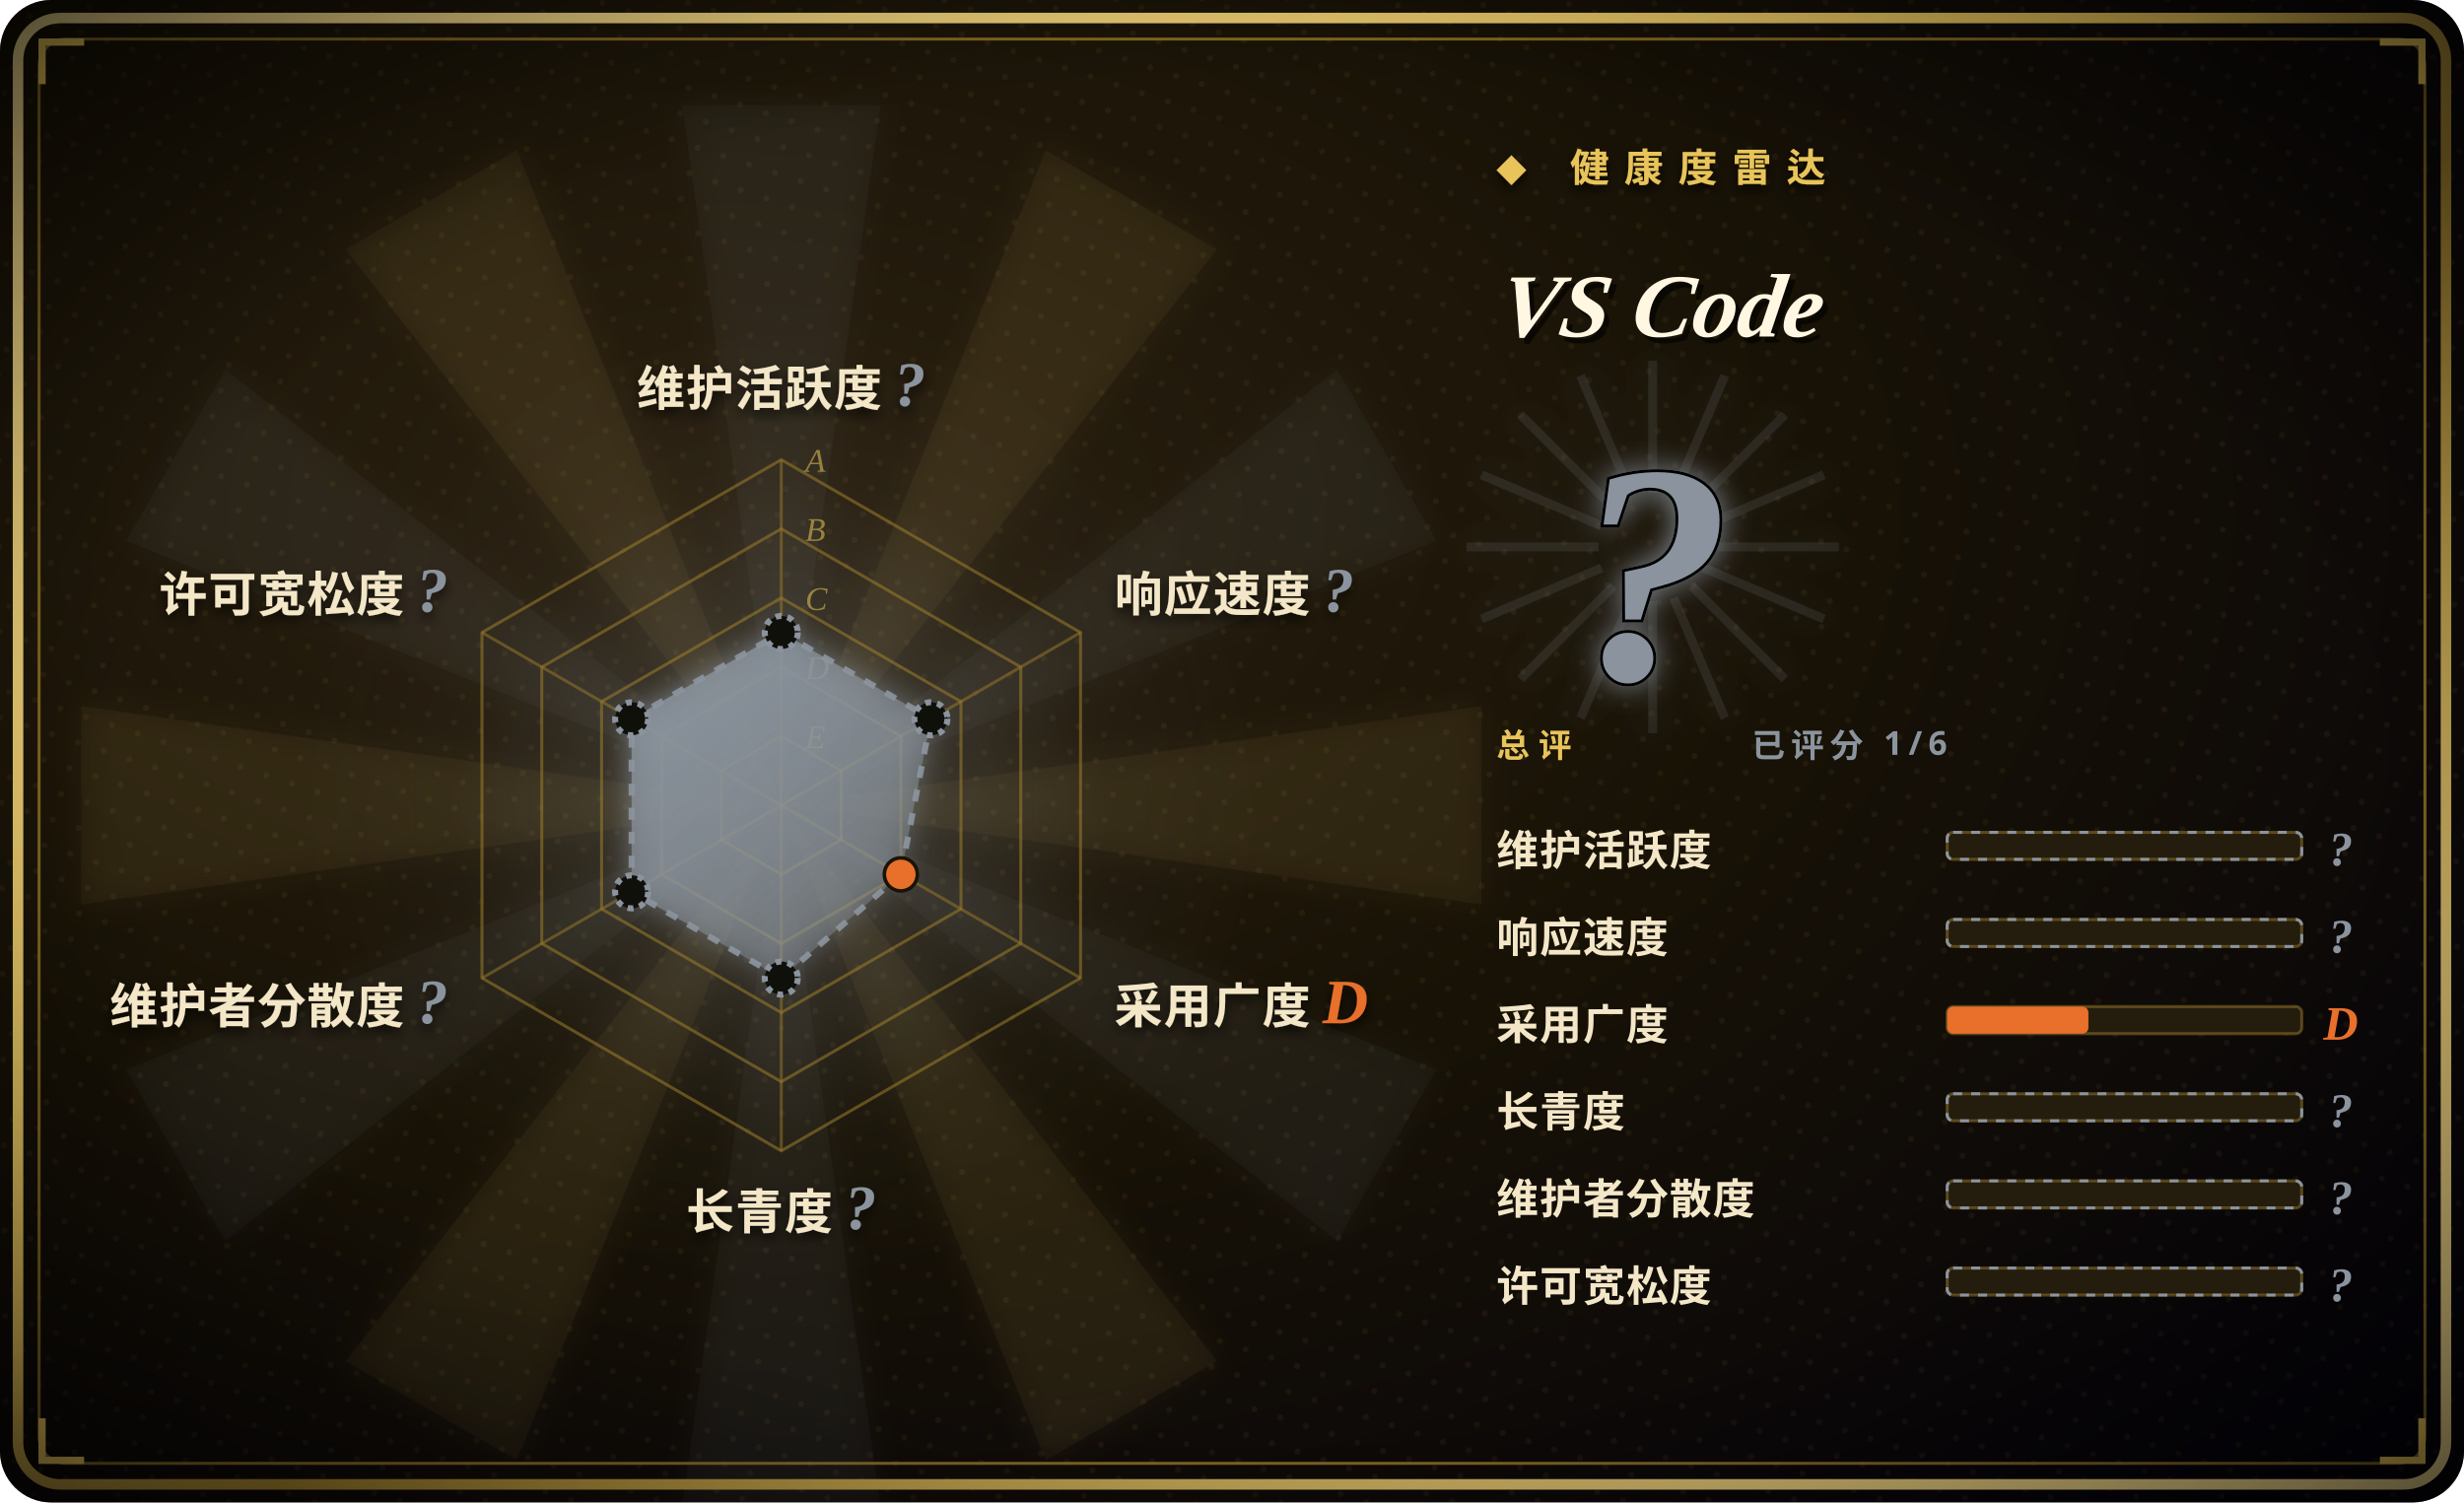
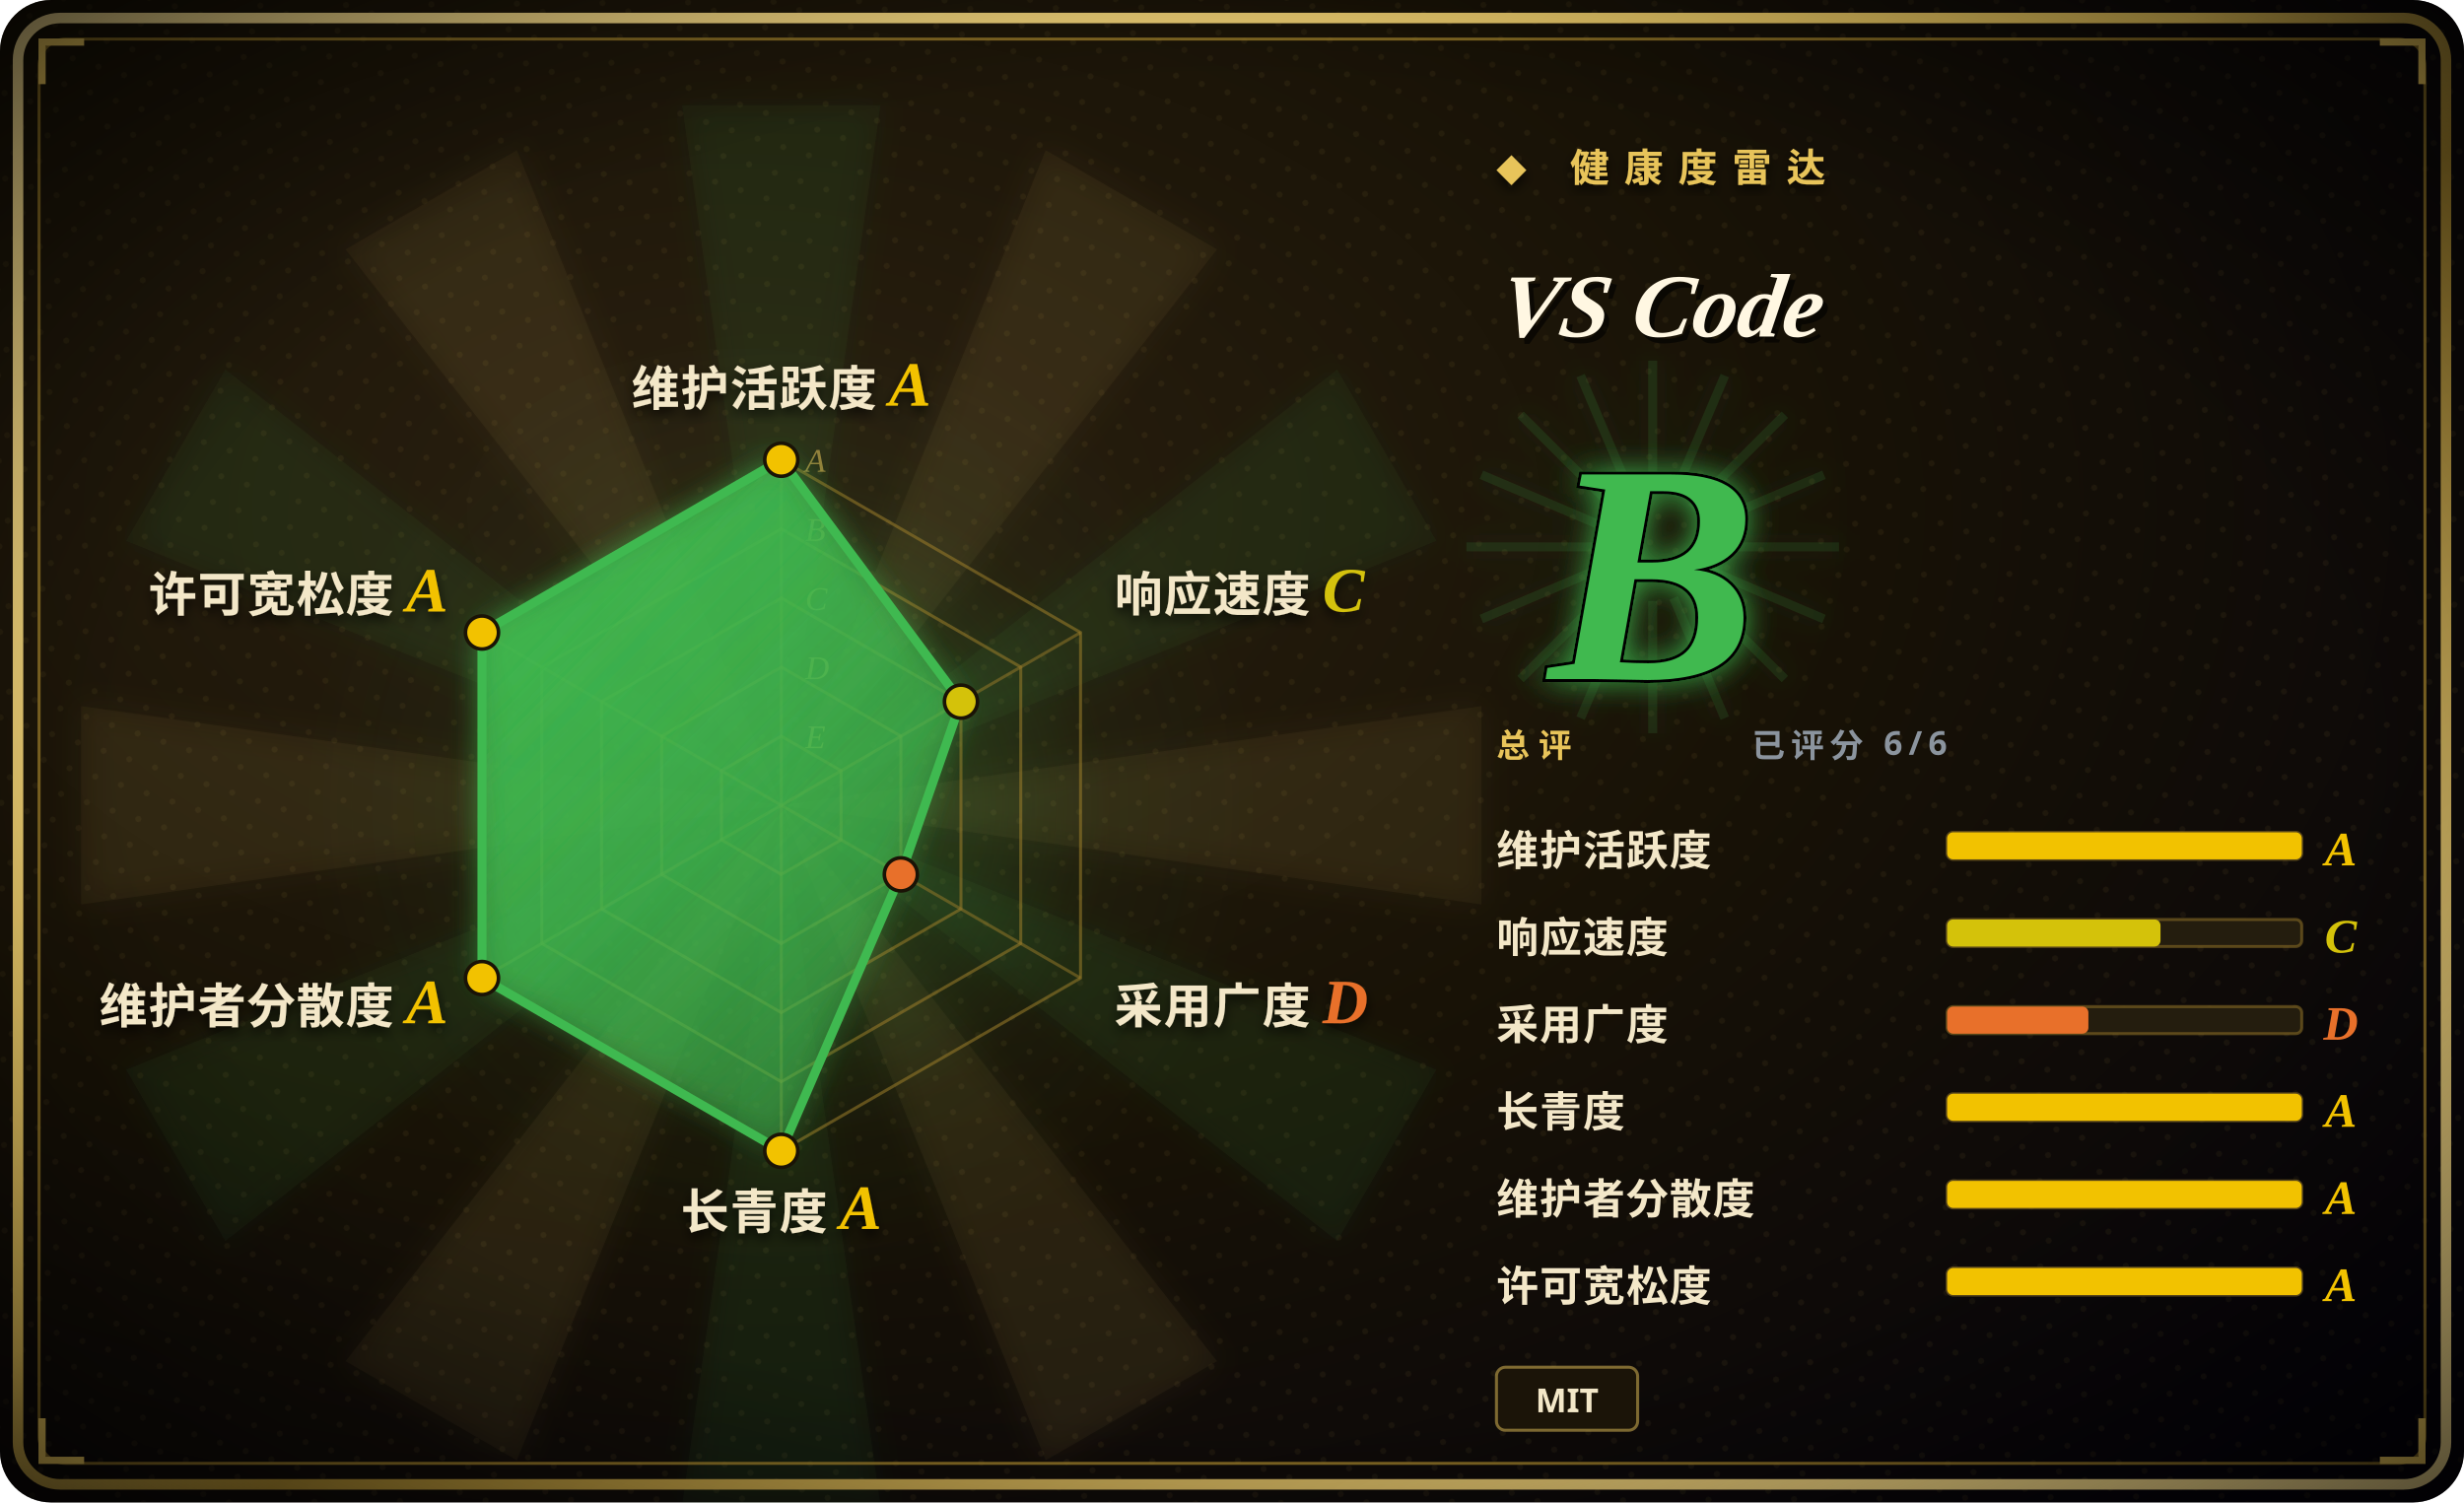
<svg xmlns="http://www.w3.org/2000/svg" width="820" height="500" viewBox="0 0 820 500">
  <defs>
    <radialGradient id="bg" cx="30%" cy="34%" r="90%">
      <stop offset="0%" stop-color="#2a2010" />
      <stop offset="48%" stop-color="#181206" />
      <stop offset="100%" stop-color="#05030a" />
    </radialGradient>
    <radialGradient id="vig" cx="50%" cy="50%" r="72%">
      <stop offset="62%" stop-color="#000000" stop-opacity="0" />
      <stop offset="100%" stop-color="#000000" stop-opacity="0.72" />
    </radialGradient>
    <linearGradient id="frame" x1="0" y1="0" x2="1" y2="1">
      <stop offset="0%" stop-color="#f6dd92" />
      <stop offset="45%" stop-color="#E8C45A" />
      <stop offset="55%" stop-color="#9c7d2a" />
      <stop offset="100%" stop-color="#f6dd92" />
    </linearGradient>
    <linearGradient id="poly" x1="0" y1="0" x2="0.7" y2="1">
-       <stop offset="0%" stop-color="#8B949E" stop-opacity="0.92" />
-       <stop offset="100%" stop-color="#8B949E" stop-opacity="0.34" />
+       <stop offset="0%" stop-color="#3FB950" stop-opacity="0.92" />
+       <stop offset="100%" stop-color="#3FB950" stop-opacity="0.34" />
    </linearGradient>
    <radialGradient id="halo" cx="50%" cy="50%" r="50%">
-       <stop offset="0%" stop-color="#8B949E" stop-opacity="0.34" />
-       <stop offset="68%" stop-color="#8B949E" stop-opacity="0.04" />
-       <stop offset="100%" stop-color="#8B949E" stop-opacity="0" />
+       <stop offset="0%" stop-color="#3FB950" stop-opacity="0.34" />
+       <stop offset="68%" stop-color="#3FB950" stop-opacity="0.04" />
+       <stop offset="100%" stop-color="#3FB950" stop-opacity="0" />
    </radialGradient>
    <filter id="glow" x="-60%" y="-60%" width="220%" height="220%">
      <feGaussianBlur stdDeviation="5" result="b" />
      <feMerge>
        <feMergeNode in="b" />
        <feMergeNode in="SourceGraphic" />
      </feMerge>
    </filter>
    <filter id="soft" x="-30%" y="-30%" width="160%" height="160%">
      <feDropShadow dx="0" dy="2" stdDeviation="2" flood-color="#000" flood-opacity="0.7" />
    </filter>
    <pattern id="halftone" width="9" height="9" patternUnits="userSpaceOnUse" patternTransform="rotate(18)">
      <circle cx="2" cy="2" r="1" fill="#E8C45A" fill-opacity="0.06" />
    </pattern>
  </defs>
  <rect width="820" height="500" rx="17" fill="url(#bg)" />
  <rect width="820" height="500" rx="17" fill="url(#halftone)" />
  <g opacity="0.5" filter="url(#glow)">
    <path d="M260,268 L493,235 L493,301 Z" fill="#E8C45A" fill-opacity="0.10" />
-     <path d="M260,268 L478,356 L445,413 Z" fill="#8B949E" fill-opacity="0.10" />
+     <path d="M260,268 L478,356 L445,413 Z" fill="#3FB950" fill-opacity="0.10" />
    <path d="M260,268 L405,453 L348,486 Z" fill="#E8C45A" fill-opacity="0.10" />
-     <path d="M260,268 L293,501 L227,501 Z" fill="#8B949E" fill-opacity="0.10" />
+     <path d="M260,268 L293,501 L227,501 Z" fill="#3FB950" fill-opacity="0.10" />
    <path d="M260,268 L172,486 L115,453 Z" fill="#E8C45A" fill-opacity="0.10" />
-     <path d="M260,268 L75,413 L42,356 Z" fill="#8B949E" fill-opacity="0.10" />
+     <path d="M260,268 L75,413 L42,356 Z" fill="#3FB950" fill-opacity="0.10" />
    <path d="M260,268 L27,301 L27,235 Z" fill="#E8C45A" fill-opacity="0.10" />
-     <path d="M260,268 L42,180 L75,123 Z" fill="#8B949E" fill-opacity="0.10" />
+     <path d="M260,268 L42,180 L75,123 Z" fill="#3FB950" fill-opacity="0.10" />
    <path d="M260,268 L115,83 L172,50 Z" fill="#E8C45A" fill-opacity="0.10" />
-     <path d="M260,268 L227,35 L293,35 Z" fill="#8B949E" fill-opacity="0.10" />
+     <path d="M260,268 L227,35 L293,35 Z" fill="#3FB950" fill-opacity="0.10" />
    <path d="M260,268 L348,50 L405,83 Z" fill="#E8C45A" fill-opacity="0.10" />
-     <path d="M260,268 L445,123 L478,180 Z" fill="#8B949E" fill-opacity="0.10" />
+     <path d="M260,268 L445,123 L478,180 Z" fill="#3FB950" fill-opacity="0.10" />
  </g>
  <circle cx="260" cy="268" r="161" fill="url(#halo)" />
  <rect x="6" y="6" width="808" height="488" rx="14" fill="none" stroke="url(#frame)" stroke-width="3.5" />
  <rect x="13" y="13" width="794" height="474" rx="9" fill="none" stroke="#9c7d2a" stroke-width="1" stroke-opacity="0.8" />
  <path d="M14,28 L14,14 L28,14" fill="none" stroke="#E8C45A" stroke-width="2.4" />
  <path d="M806,28 L806,14 L792,14" fill="none" stroke="#E8C45A" stroke-width="2.4" />
  <path d="M14,472 L14,486 L28,486" fill="none" stroke="#E8C45A" stroke-width="2.4" />
  <path d="M806,472 L806,486 L792,486" fill="none" stroke="#E8C45A" stroke-width="2.4" />
  <rect width="820" height="500" rx="17" fill="url(#vig)" />
  <polygon points="260.0,153.0 359.6,210.5 359.6,325.5 260.0,383.0 160.4,325.5 160.4,210.5" fill="none" stroke="#9c7d2a" stroke-opacity="0.55" stroke-width="1" />
  <polygon points="260.0,176.0 339.7,222.0 339.7,314.0 260.0,360.0 180.3,314.0 180.3,222.0" fill="none" stroke="#9c7d2a" stroke-opacity="0.55" stroke-width="1" />
  <polygon points="260.0,199.0 319.8,233.5 319.8,302.5 260.0,337.0 200.2,302.5 200.2,233.5" fill="none" stroke="#9c7d2a" stroke-opacity="0.55" stroke-width="1" />
  <polygon points="260.0,222.0 299.8,245.0 299.8,291.0 260.0,314.0 220.2,291.0 220.2,245.0" fill="none" stroke="#9c7d2a" stroke-opacity="0.55" stroke-width="1" />
  <polygon points="260.0,245.0 279.9,256.5 279.9,279.5 260.0,291.0 240.1,279.5 240.1,256.5" fill="none" stroke="#9c7d2a" stroke-opacity="0.55" stroke-width="1" />
  <line x1="260" y1="268" x2="260.0" y2="153.0" stroke="#9c7d2a" stroke-opacity="0.5" stroke-width="1" />
  <line x1="260" y1="268" x2="359.6" y2="210.5" stroke="#9c7d2a" stroke-opacity="0.5" stroke-width="1" />
  <line x1="260" y1="268" x2="359.6" y2="325.5" stroke="#9c7d2a" stroke-opacity="0.5" stroke-width="1" />
  <line x1="260" y1="268" x2="260.0" y2="383.0" stroke="#9c7d2a" stroke-opacity="0.5" stroke-width="1" />
  <line x1="260" y1="268" x2="160.4" y2="325.5" stroke="#9c7d2a" stroke-opacity="0.5" stroke-width="1" />
  <line x1="260" y1="268" x2="160.4" y2="210.5" stroke="#9c7d2a" stroke-opacity="0.5" stroke-width="1" />
  <text x="268" y="157.0" font-size="11" font-style="italic" fill="#E8C45A" fill-opacity="0.55" font-family="'Georgia','Times New Roman',serif">A</text>
  <text x="268" y="180.0" font-size="11" font-style="italic" fill="#E8C45A" fill-opacity="0.55" font-family="'Georgia','Times New Roman',serif">B</text>
  <text x="268" y="203.0" font-size="11" font-style="italic" fill="#E8C45A" fill-opacity="0.55" font-family="'Georgia','Times New Roman',serif">C</text>
  <text x="268" y="226.0" font-size="11" font-style="italic" fill="#E8C45A" fill-opacity="0.55" font-family="'Georgia','Times New Roman',serif">D</text>
  <text x="268" y="249.0" font-size="11" font-style="italic" fill="#E8C45A" fill-opacity="0.55" font-family="'Georgia','Times New Roman',serif">E</text>
-   <polygon points="260.0,210.5 309.8,239.2 299.8,291.0 260.0,325.5 210.2,296.8 210.2,239.2" fill="url(#poly)" filter="url(#glow)" />
-   <line x1="260.0" y1="210.5" x2="309.8" y2="239.2" stroke="#8B949E" stroke-width="2" stroke-dasharray="4 4" stroke-opacity="0.92" />
-   <line x1="309.8" y1="239.2" x2="299.8" y2="291.0" stroke="#8B949E" stroke-width="2" stroke-dasharray="4 4" stroke-opacity="0.92" />
-   <line x1="299.8" y1="291.0" x2="260.0" y2="325.5" stroke="#8B949E" stroke-width="2" stroke-dasharray="4 4" stroke-opacity="0.92" />
-   <line x1="260.0" y1="325.5" x2="210.2" y2="296.8" stroke="#8B949E" stroke-width="2" stroke-dasharray="4 4" stroke-opacity="0.92" />
-   <line x1="210.2" y1="296.8" x2="210.2" y2="239.2" stroke="#8B949E" stroke-width="2" stroke-dasharray="4 4" stroke-opacity="0.92" />
-   <line x1="210.2" y1="239.2" x2="260.0" y2="210.5" stroke="#8B949E" stroke-width="2" stroke-dasharray="4 4" stroke-opacity="0.92" />
-   <circle cx="260.0" cy="210.5" r="5.5" fill="#10100b" stroke="#8B949E" stroke-width="2" stroke-dasharray="2 2" />
-   <circle cx="309.8" cy="239.2" r="5.5" fill="#10100b" stroke="#8B949E" stroke-width="2" stroke-dasharray="2 2" />
+   <polygon points="260.0,153.0 319.8,233.5 299.8,291.0 260.0,383.0 160.4,325.5 160.4,210.5" fill="url(#poly)" filter="url(#glow)" />
+   <line x1="260.0" y1="153.0" x2="319.8" y2="233.5" stroke="#3FB950" stroke-width="3" />
+   <line x1="319.8" y1="233.5" x2="299.8" y2="291.0" stroke="#3FB950" stroke-width="3" />
+   <line x1="299.8" y1="291.0" x2="260.0" y2="383.0" stroke="#3FB950" stroke-width="3" />
+   <line x1="260.0" y1="383.0" x2="160.4" y2="325.5" stroke="#3FB950" stroke-width="3" />
+   <line x1="160.4" y1="325.5" x2="160.4" y2="210.5" stroke="#3FB950" stroke-width="3" />
+   <line x1="160.4" y1="210.5" x2="260.0" y2="153.0" stroke="#3FB950" stroke-width="3" />
+   <circle cx="260.0" cy="153.0" r="5.5" fill="#F2C200" stroke="#1a1306" stroke-width="1.2" />
+   <circle cx="319.8" cy="233.5" r="5.5" fill="#D4C20A" stroke="#1a1306" stroke-width="1.2" />
  <circle cx="299.8" cy="291.0" r="5.5" fill="#E8702A" stroke="#1a1306" stroke-width="1.2" />
-   <circle cx="260.0" cy="325.5" r="5.5" fill="#10100b" stroke="#8B949E" stroke-width="2" stroke-dasharray="2 2" />
-   <circle cx="210.2" cy="296.8" r="5.5" fill="#10100b" stroke="#8B949E" stroke-width="2" stroke-dasharray="2 2" />
-   <circle cx="210.2" cy="239.2" r="5.5" fill="#10100b" stroke="#8B949E" stroke-width="2" stroke-dasharray="2 2" />
-   <text x="260.0" y="135.0" font-size="16" font-weight="900" fill="#f3e7c8" text-anchor="middle" font-family="'PingFang SC','Hiragino Sans GB','Heiti SC','Microsoft YaHei',sans-serif" letter-spacing="0.4" filter="url(#soft)">维护活跃度 <tspan fill="#8B949E" font-family="'Georgia','Times New Roman',serif" font-style="italic" font-size="21">?</tspan>
+   <circle cx="260.0" cy="383.0" r="5.5" fill="#F2C200" stroke="#1a1306" stroke-width="1.2" />
+   <circle cx="160.4" cy="325.5" r="5.5" fill="#F2C200" stroke="#1a1306" stroke-width="1.2" />
+   <circle cx="160.4" cy="210.5" r="5.5" fill="#F2C200" stroke="#1a1306" stroke-width="1.2" />
+   <text x="260.0" y="135.0" font-size="16" font-weight="900" fill="#f3e7c8" text-anchor="middle" font-family="'PingFang SC','Hiragino Sans GB','Heiti SC','Microsoft YaHei',sans-serif" letter-spacing="0.4" filter="url(#soft)">维护活跃度 <tspan fill="#F2C200" font-family="'Georgia','Times New Roman',serif" font-style="italic" font-size="21">A</tspan>
  </text>
-   <text x="370.9" y="203.5" font-size="16" font-weight="900" fill="#f3e7c8" text-anchor="start" font-family="'PingFang SC','Hiragino Sans GB','Heiti SC','Microsoft YaHei',sans-serif" letter-spacing="0.4" filter="url(#soft)">响应速度 <tspan fill="#8B949E" font-family="'Georgia','Times New Roman',serif" font-style="italic" font-size="21">?</tspan>
+   <text x="370.9" y="203.5" font-size="16" font-weight="900" fill="#f3e7c8" text-anchor="start" font-family="'PingFang SC','Hiragino Sans GB','Heiti SC','Microsoft YaHei',sans-serif" letter-spacing="0.4" filter="url(#soft)">响应速度 <tspan fill="#D4C20A" font-family="'Georgia','Times New Roman',serif" font-style="italic" font-size="21">C</tspan>
  </text>
  <text x="370.9" y="340.5" font-size="16" font-weight="900" fill="#f3e7c8" text-anchor="start" font-family="'PingFang SC','Hiragino Sans GB','Heiti SC','Microsoft YaHei',sans-serif" letter-spacing="0.4" filter="url(#soft)">采用广度 <tspan fill="#E8702A" font-family="'Georgia','Times New Roman',serif" font-style="italic" font-size="21">D</tspan>
  </text>
-   <text x="260.0" y="409.0" font-size="16" font-weight="900" fill="#f3e7c8" text-anchor="middle" font-family="'PingFang SC','Hiragino Sans GB','Heiti SC','Microsoft YaHei',sans-serif" letter-spacing="0.4" filter="url(#soft)">长青度 <tspan fill="#8B949E" font-family="'Georgia','Times New Roman',serif" font-style="italic" font-size="21">?</tspan>
+   <text x="260.0" y="409.0" font-size="16" font-weight="900" fill="#f3e7c8" text-anchor="middle" font-family="'PingFang SC','Hiragino Sans GB','Heiti SC','Microsoft YaHei',sans-serif" letter-spacing="0.4" filter="url(#soft)">长青度 <tspan fill="#F2C200" font-family="'Georgia','Times New Roman',serif" font-style="italic" font-size="21">A</tspan>
  </text>
-   <text x="149.1" y="340.5" font-size="16" font-weight="900" fill="#f3e7c8" text-anchor="end" font-family="'PingFang SC','Hiragino Sans GB','Heiti SC','Microsoft YaHei',sans-serif" letter-spacing="0.4" filter="url(#soft)">维护者分散度 <tspan fill="#8B949E" font-family="'Georgia','Times New Roman',serif" font-style="italic" font-size="21">?</tspan>
+   <text x="149.1" y="340.5" font-size="16" font-weight="900" fill="#f3e7c8" text-anchor="end" font-family="'PingFang SC','Hiragino Sans GB','Heiti SC','Microsoft YaHei',sans-serif" letter-spacing="0.4" filter="url(#soft)">维护者分散度 <tspan fill="#F2C200" font-family="'Georgia','Times New Roman',serif" font-style="italic" font-size="21">A</tspan>
  </text>
-   <text x="149.1" y="203.5" font-size="16" font-weight="900" fill="#f3e7c8" text-anchor="end" font-family="'PingFang SC','Hiragino Sans GB','Heiti SC','Microsoft YaHei',sans-serif" letter-spacing="0.4" filter="url(#soft)">许可宽松度 <tspan fill="#8B949E" font-family="'Georgia','Times New Roman',serif" font-style="italic" font-size="21">?</tspan>
+   <text x="149.1" y="203.5" font-size="16" font-weight="900" fill="#f3e7c8" text-anchor="end" font-family="'PingFang SC','Hiragino Sans GB','Heiti SC','Microsoft YaHei',sans-serif" letter-spacing="0.4" filter="url(#soft)">许可宽松度 <tspan fill="#F2C200" font-family="'Georgia','Times New Roman',serif" font-style="italic" font-size="21">A</tspan>
  </text>
  <text x="498" y="60" font-size="13" letter-spacing="5" fill="#E8C45A" font-weight="900" font-family="'PingFang SC','Hiragino Sans GB','Heiti SC','Microsoft YaHei',sans-serif" filter="url(#soft)">◆ 健康度雷达</text>
  <g transform="translate(498,112) skewX(-9)">
    <text x="2" y="2" font-size="30" font-weight="900" font-style="italic" fill="#000" fill-opacity="0.6" font-family="'Georgia','Times New Roman',serif">VS Code</text>
    <text x="0" y="0" font-size="30" font-weight="900" font-style="italic" fill="#fff7e2" font-family="'Georgia','Times New Roman',serif">VS Code</text>
  </g>
  <line x1="498" y1="124" x2="648" y2="124" stroke="url(#frame)" stroke-width="2" />
  <g opacity="0.85" filter="url(#glow)">
-     <line x1="568" y1="182" x2="612" y2="182" stroke="#8B949E" stroke-opacity="0.16" stroke-width="3" />
-     <line x1="567" y1="189" x2="607" y2="206" stroke="#8B949E" stroke-opacity="0.16" stroke-width="3" />
-     <line x1="563" y1="195" x2="594" y2="226" stroke="#8B949E" stroke-opacity="0.16" stroke-width="3" />
-     <line x1="557" y1="199" x2="574" y2="239" stroke="#8B949E" stroke-opacity="0.16" stroke-width="3" />
-     <line x1="550" y1="200" x2="550" y2="244" stroke="#8B949E" stroke-opacity="0.16" stroke-width="3" />
-     <line x1="543" y1="199" x2="526" y2="239" stroke="#8B949E" stroke-opacity="0.16" stroke-width="3" />
-     <line x1="537" y1="195" x2="506" y2="226" stroke="#8B949E" stroke-opacity="0.16" stroke-width="3" />
-     <line x1="533" y1="189" x2="493" y2="206" stroke="#8B949E" stroke-opacity="0.16" stroke-width="3" />
-     <line x1="532" y1="182" x2="488" y2="182" stroke="#8B949E" stroke-opacity="0.16" stroke-width="3" />
-     <line x1="533" y1="175" x2="493" y2="158" stroke="#8B949E" stroke-opacity="0.16" stroke-width="3" />
-     <line x1="537" y1="169" x2="506" y2="138" stroke="#8B949E" stroke-opacity="0.16" stroke-width="3" />
-     <line x1="543" y1="165" x2="526" y2="125" stroke="#8B949E" stroke-opacity="0.16" stroke-width="3" />
-     <line x1="550" y1="164" x2="550" y2="120" stroke="#8B949E" stroke-opacity="0.16" stroke-width="3" />
-     <line x1="557" y1="165" x2="574" y2="125" stroke="#8B949E" stroke-opacity="0.16" stroke-width="3" />
-     <line x1="563" y1="169" x2="594" y2="138" stroke="#8B949E" stroke-opacity="0.16" stroke-width="3" />
-     <line x1="567" y1="175" x2="607" y2="158" stroke="#8B949E" stroke-opacity="0.16" stroke-width="3" />
+     <line x1="568" y1="182" x2="612" y2="182" stroke="#3FB950" stroke-opacity="0.16" stroke-width="3" />
+     <line x1="567" y1="189" x2="607" y2="206" stroke="#3FB950" stroke-opacity="0.16" stroke-width="3" />
+     <line x1="563" y1="195" x2="594" y2="226" stroke="#3FB950" stroke-opacity="0.16" stroke-width="3" />
+     <line x1="557" y1="199" x2="574" y2="239" stroke="#3FB950" stroke-opacity="0.16" stroke-width="3" />
+     <line x1="550" y1="200" x2="550" y2="244" stroke="#3FB950" stroke-opacity="0.16" stroke-width="3" />
+     <line x1="543" y1="199" x2="526" y2="239" stroke="#3FB950" stroke-opacity="0.16" stroke-width="3" />
+     <line x1="537" y1="195" x2="506" y2="226" stroke="#3FB950" stroke-opacity="0.16" stroke-width="3" />
+     <line x1="533" y1="189" x2="493" y2="206" stroke="#3FB950" stroke-opacity="0.16" stroke-width="3" />
+     <line x1="532" y1="182" x2="488" y2="182" stroke="#3FB950" stroke-opacity="0.16" stroke-width="3" />
+     <line x1="533" y1="175" x2="493" y2="158" stroke="#3FB950" stroke-opacity="0.16" stroke-width="3" />
+     <line x1="537" y1="169" x2="506" y2="138" stroke="#3FB950" stroke-opacity="0.16" stroke-width="3" />
+     <line x1="543" y1="165" x2="526" y2="125" stroke="#3FB950" stroke-opacity="0.16" stroke-width="3" />
+     <line x1="550" y1="164" x2="550" y2="120" stroke="#3FB950" stroke-opacity="0.16" stroke-width="3" />
+     <line x1="557" y1="165" x2="574" y2="125" stroke="#3FB950" stroke-opacity="0.16" stroke-width="3" />
+     <line x1="563" y1="169" x2="594" y2="138" stroke="#3FB950" stroke-opacity="0.16" stroke-width="3" />
+     <line x1="567" y1="175" x2="607" y2="158" stroke="#3FB950" stroke-opacity="0.16" stroke-width="3" />
  </g>
-   <text x="550" y="226" font-size="104" font-weight="900" font-style="italic" text-anchor="middle" fill="#8B949E" stroke="#000" stroke-width="2" paint-order="stroke" font-family="'Georgia','Times New Roman',serif" filter="url(#glow)">?</text>
+   <text x="550" y="226" font-size="104" font-weight="900" font-style="italic" text-anchor="middle" fill="#3FB950" stroke="#000" stroke-width="2" paint-order="stroke" font-family="'Georgia','Times New Roman',serif" filter="url(#glow)">B</text>
  <text x="498" y="252" font-size="11" letter-spacing="3" fill="#E8C45A" font-family="'PingFang SC','Hiragino Sans GB','Heiti SC','Microsoft YaHei',sans-serif" font-weight="900">总评</text>
-   <text x="648" y="252" font-size="11" letter-spacing="2" fill="#8B949E" font-family="'PingFang SC','Hiragino Sans GB','Heiti SC','Microsoft YaHei',sans-serif" font-weight="900" text-anchor="end">已评分 1/6</text>
+   <text x="648" y="252" font-size="11" letter-spacing="2" fill="#8B949E" font-family="'PingFang SC','Hiragino Sans GB','Heiti SC','Microsoft YaHei',sans-serif" font-weight="900" text-anchor="end">已评分 6/6</text>
  <text x="498" y="288" font-size="14" font-weight="900" fill="#f3e7c8" font-family="'PingFang SC','Hiragino Sans GB','Heiti SC','Microsoft YaHei',sans-serif" letter-spacing="0.4">维护活跃度</text>
  <rect x="648" y="277" width="118" height="9" rx="2" fill="#241d0e" stroke="#9c7d2a" stroke-opacity="0.5" />
-   <rect x="648" y="277" width="118" height="9" rx="2" fill="none" stroke="#8B949E" stroke-dasharray="3 3" />
-   <text x="779" y="288" font-size="16" font-weight="900" font-style="italic" fill="#8B949E" font-family="'Georgia','Times New Roman',serif" text-anchor="middle">?</text>
+   <rect x="648" y="277" width="118" height="9" rx="2" fill="#F2C200" />
+   <text x="779" y="288" font-size="16" font-weight="900" font-style="italic" fill="#F2C200" font-family="'Georgia','Times New Roman',serif" text-anchor="middle">A</text>
  <text x="498" y="317" font-size="14" font-weight="900" fill="#f3e7c8" font-family="'PingFang SC','Hiragino Sans GB','Heiti SC','Microsoft YaHei',sans-serif" letter-spacing="0.4">响应速度</text>
  <rect x="648" y="306" width="118" height="9" rx="2" fill="#241d0e" stroke="#9c7d2a" stroke-opacity="0.5" />
-   <rect x="648" y="306" width="118" height="9" rx="2" fill="none" stroke="#8B949E" stroke-dasharray="3 3" />
-   <text x="779" y="317" font-size="16" font-weight="900" font-style="italic" fill="#8B949E" font-family="'Georgia','Times New Roman',serif" text-anchor="middle">?</text>
+   <rect x="648" y="306" width="71" height="9" rx="2" fill="#D4C20A" />
+   <text x="779" y="317" font-size="16" font-weight="900" font-style="italic" fill="#D4C20A" font-family="'Georgia','Times New Roman',serif" text-anchor="middle">C</text>
  <text x="498" y="346" font-size="14" font-weight="900" fill="#f3e7c8" font-family="'PingFang SC','Hiragino Sans GB','Heiti SC','Microsoft YaHei',sans-serif" letter-spacing="0.4">采用广度</text>
  <rect x="648" y="335" width="118" height="9" rx="2" fill="#241d0e" stroke="#9c7d2a" stroke-opacity="0.5" />
  <rect x="648" y="335" width="47" height="9" rx="2" fill="#E8702A" />
  <text x="779" y="346" font-size="16" font-weight="900" font-style="italic" fill="#E8702A" font-family="'Georgia','Times New Roman',serif" text-anchor="middle">D</text>
  <text x="498" y="375" font-size="14" font-weight="900" fill="#f3e7c8" font-family="'PingFang SC','Hiragino Sans GB','Heiti SC','Microsoft YaHei',sans-serif" letter-spacing="0.4">长青度</text>
  <rect x="648" y="364" width="118" height="9" rx="2" fill="#241d0e" stroke="#9c7d2a" stroke-opacity="0.5" />
-   <rect x="648" y="364" width="118" height="9" rx="2" fill="none" stroke="#8B949E" stroke-dasharray="3 3" />
-   <text x="779" y="375" font-size="16" font-weight="900" font-style="italic" fill="#8B949E" font-family="'Georgia','Times New Roman',serif" text-anchor="middle">?</text>
+   <rect x="648" y="364" width="118" height="9" rx="2" fill="#F2C200" />
+   <text x="779" y="375" font-size="16" font-weight="900" font-style="italic" fill="#F2C200" font-family="'Georgia','Times New Roman',serif" text-anchor="middle">A</text>
  <text x="498" y="404" font-size="14" font-weight="900" fill="#f3e7c8" font-family="'PingFang SC','Hiragino Sans GB','Heiti SC','Microsoft YaHei',sans-serif" letter-spacing="0.4">维护者分散度</text>
  <rect x="648" y="393" width="118" height="9" rx="2" fill="#241d0e" stroke="#9c7d2a" stroke-opacity="0.5" />
-   <rect x="648" y="393" width="118" height="9" rx="2" fill="none" stroke="#8B949E" stroke-dasharray="3 3" />
-   <text x="779" y="404" font-size="16" font-weight="900" font-style="italic" fill="#8B949E" font-family="'Georgia','Times New Roman',serif" text-anchor="middle">?</text>
+   <rect x="648" y="393" width="118" height="9" rx="2" fill="#F2C200" />
+   <text x="779" y="404" font-size="16" font-weight="900" font-style="italic" fill="#F2C200" font-family="'Georgia','Times New Roman',serif" text-anchor="middle">A</text>
  <text x="498" y="433" font-size="14" font-weight="900" fill="#f3e7c8" font-family="'PingFang SC','Hiragino Sans GB','Heiti SC','Microsoft YaHei',sans-serif" letter-spacing="0.4">许可宽松度</text>
  <rect x="648" y="422" width="118" height="9" rx="2" fill="#241d0e" stroke="#9c7d2a" stroke-opacity="0.5" />
-   <rect x="648" y="422" width="118" height="9" rx="2" fill="none" stroke="#8B949E" stroke-dasharray="3 3" />
-   <text x="779" y="433" font-size="16" font-weight="900" font-style="italic" fill="#8B949E" font-family="'Georgia','Times New Roman',serif" text-anchor="middle">?</text>
+   <rect x="648" y="422" width="118" height="9" rx="2" fill="#F2C200" />
+   <text x="779" y="433" font-size="16" font-weight="900" font-style="italic" fill="#F2C200" font-family="'Georgia','Times New Roman',serif" text-anchor="middle">A</text>
+   <rect x="498" y="455" width="47" height="21" rx="3" fill="#1b1408" stroke="#E8C45A" stroke-opacity="0.5" />
+   <text x="521.5" y="470" font-size="11" font-weight="700" fill="#f3e7c8" text-anchor="middle" font-family="'PingFang SC','Hiragino Sans GB','Heiti SC','Microsoft YaHei',sans-serif">MIT</text>
</svg>
